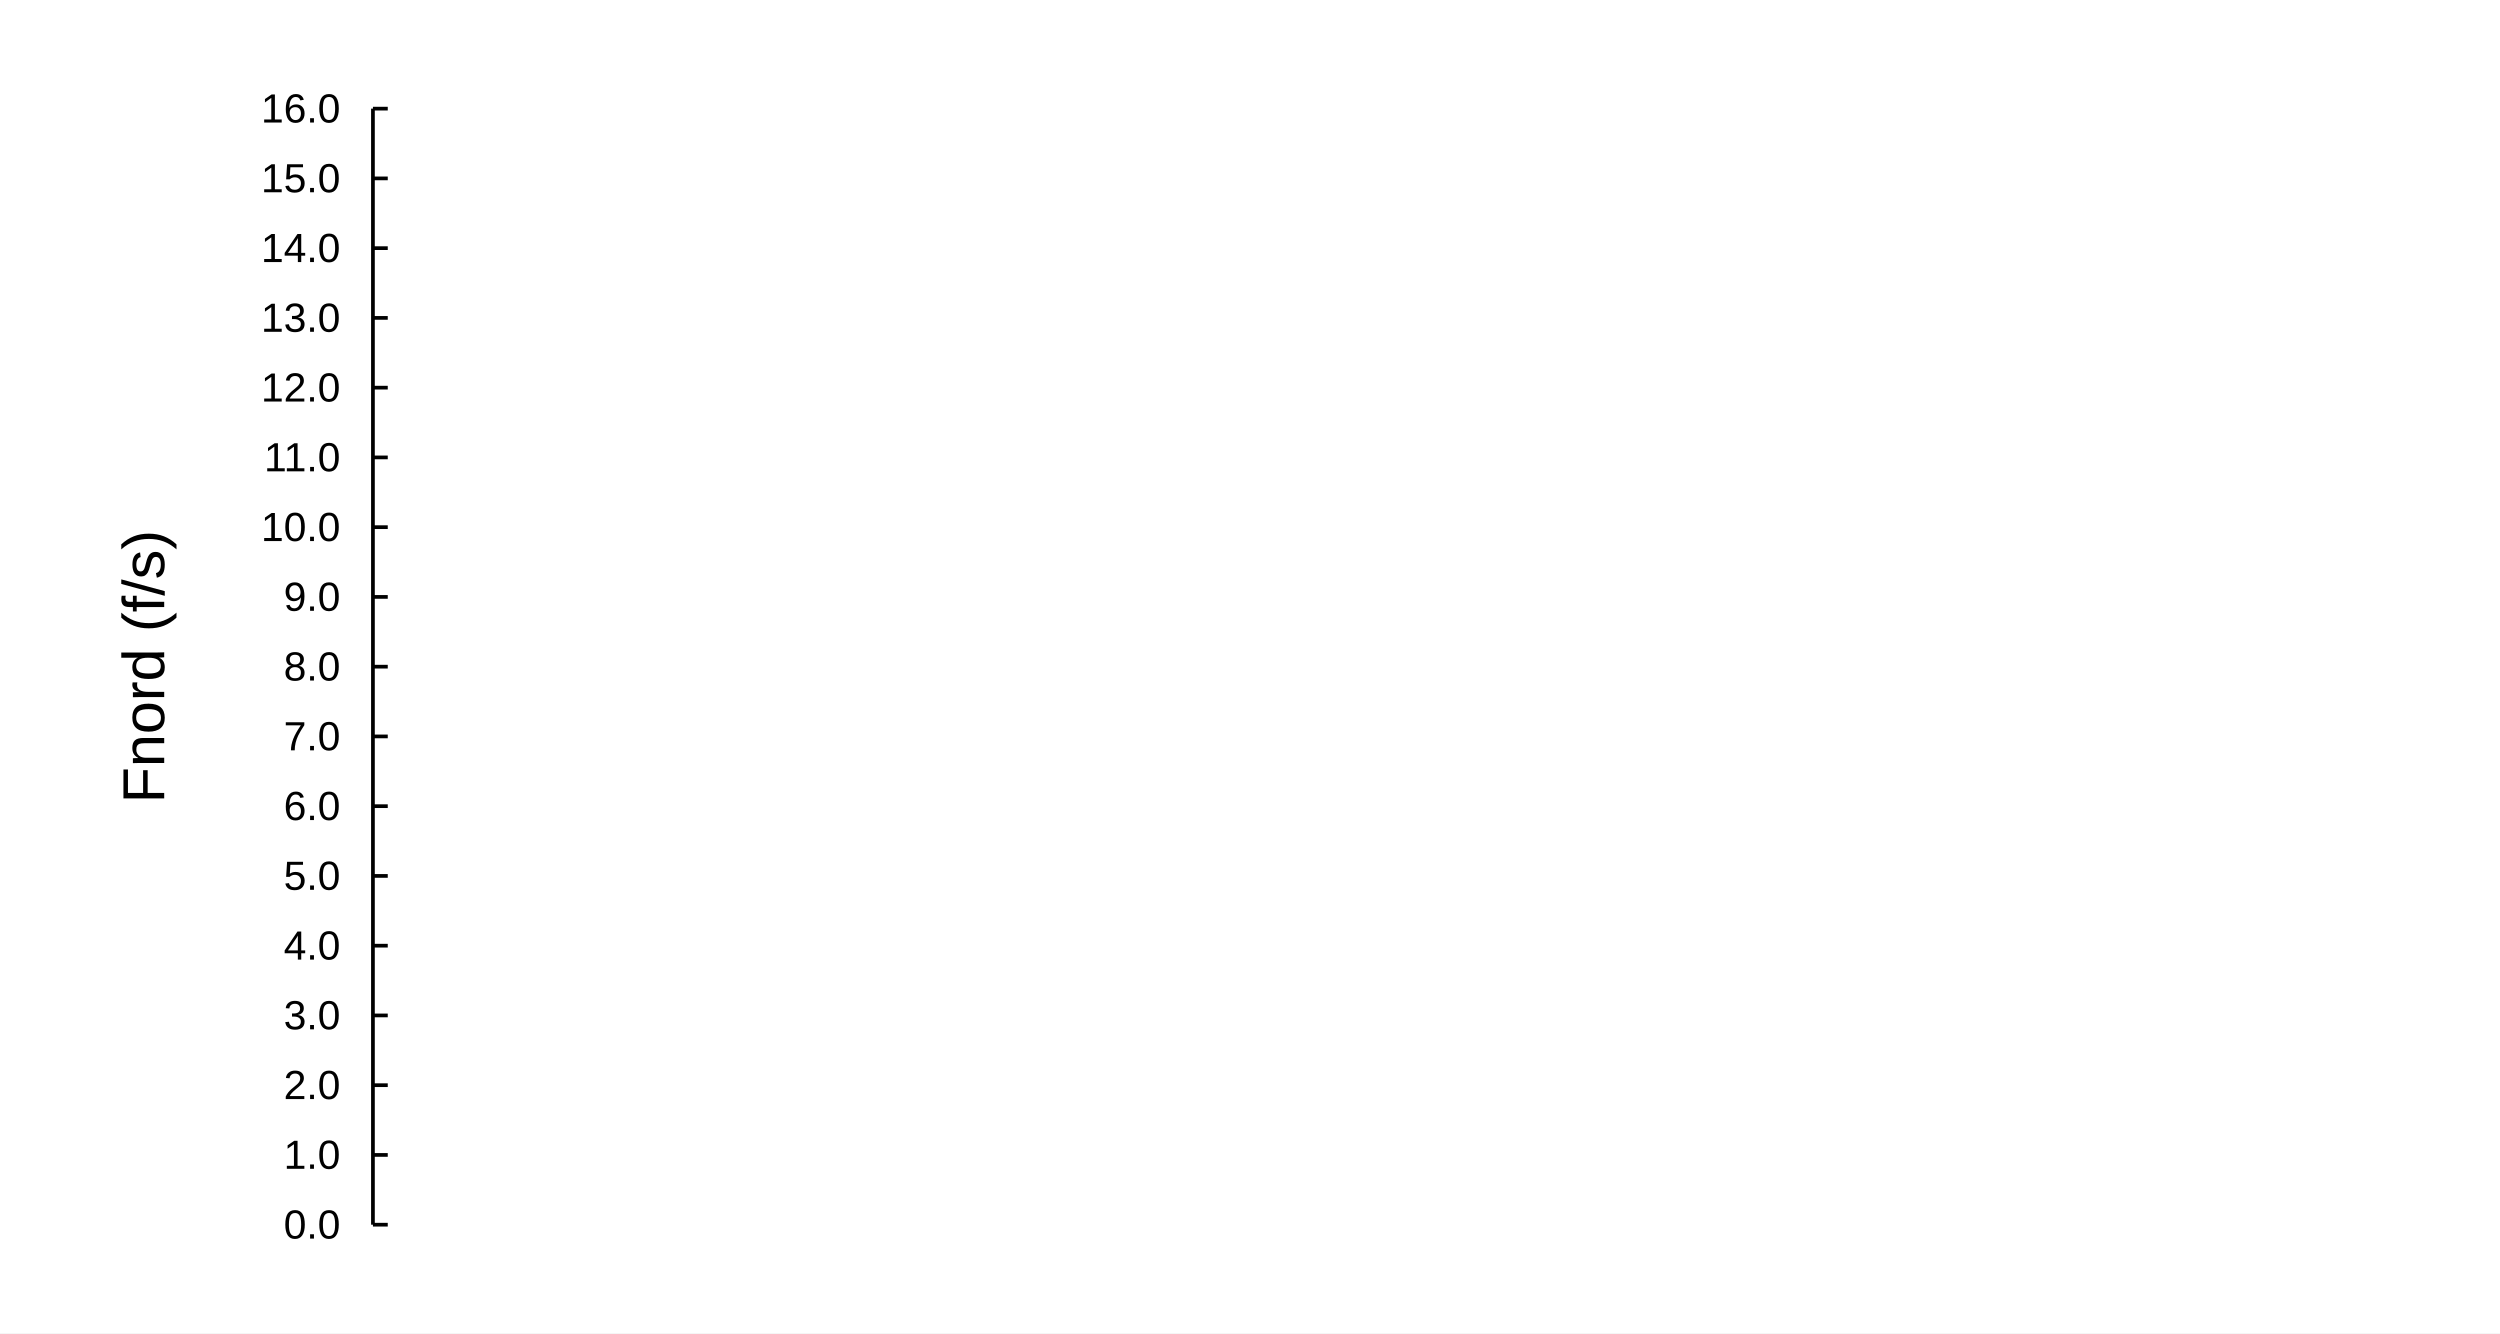
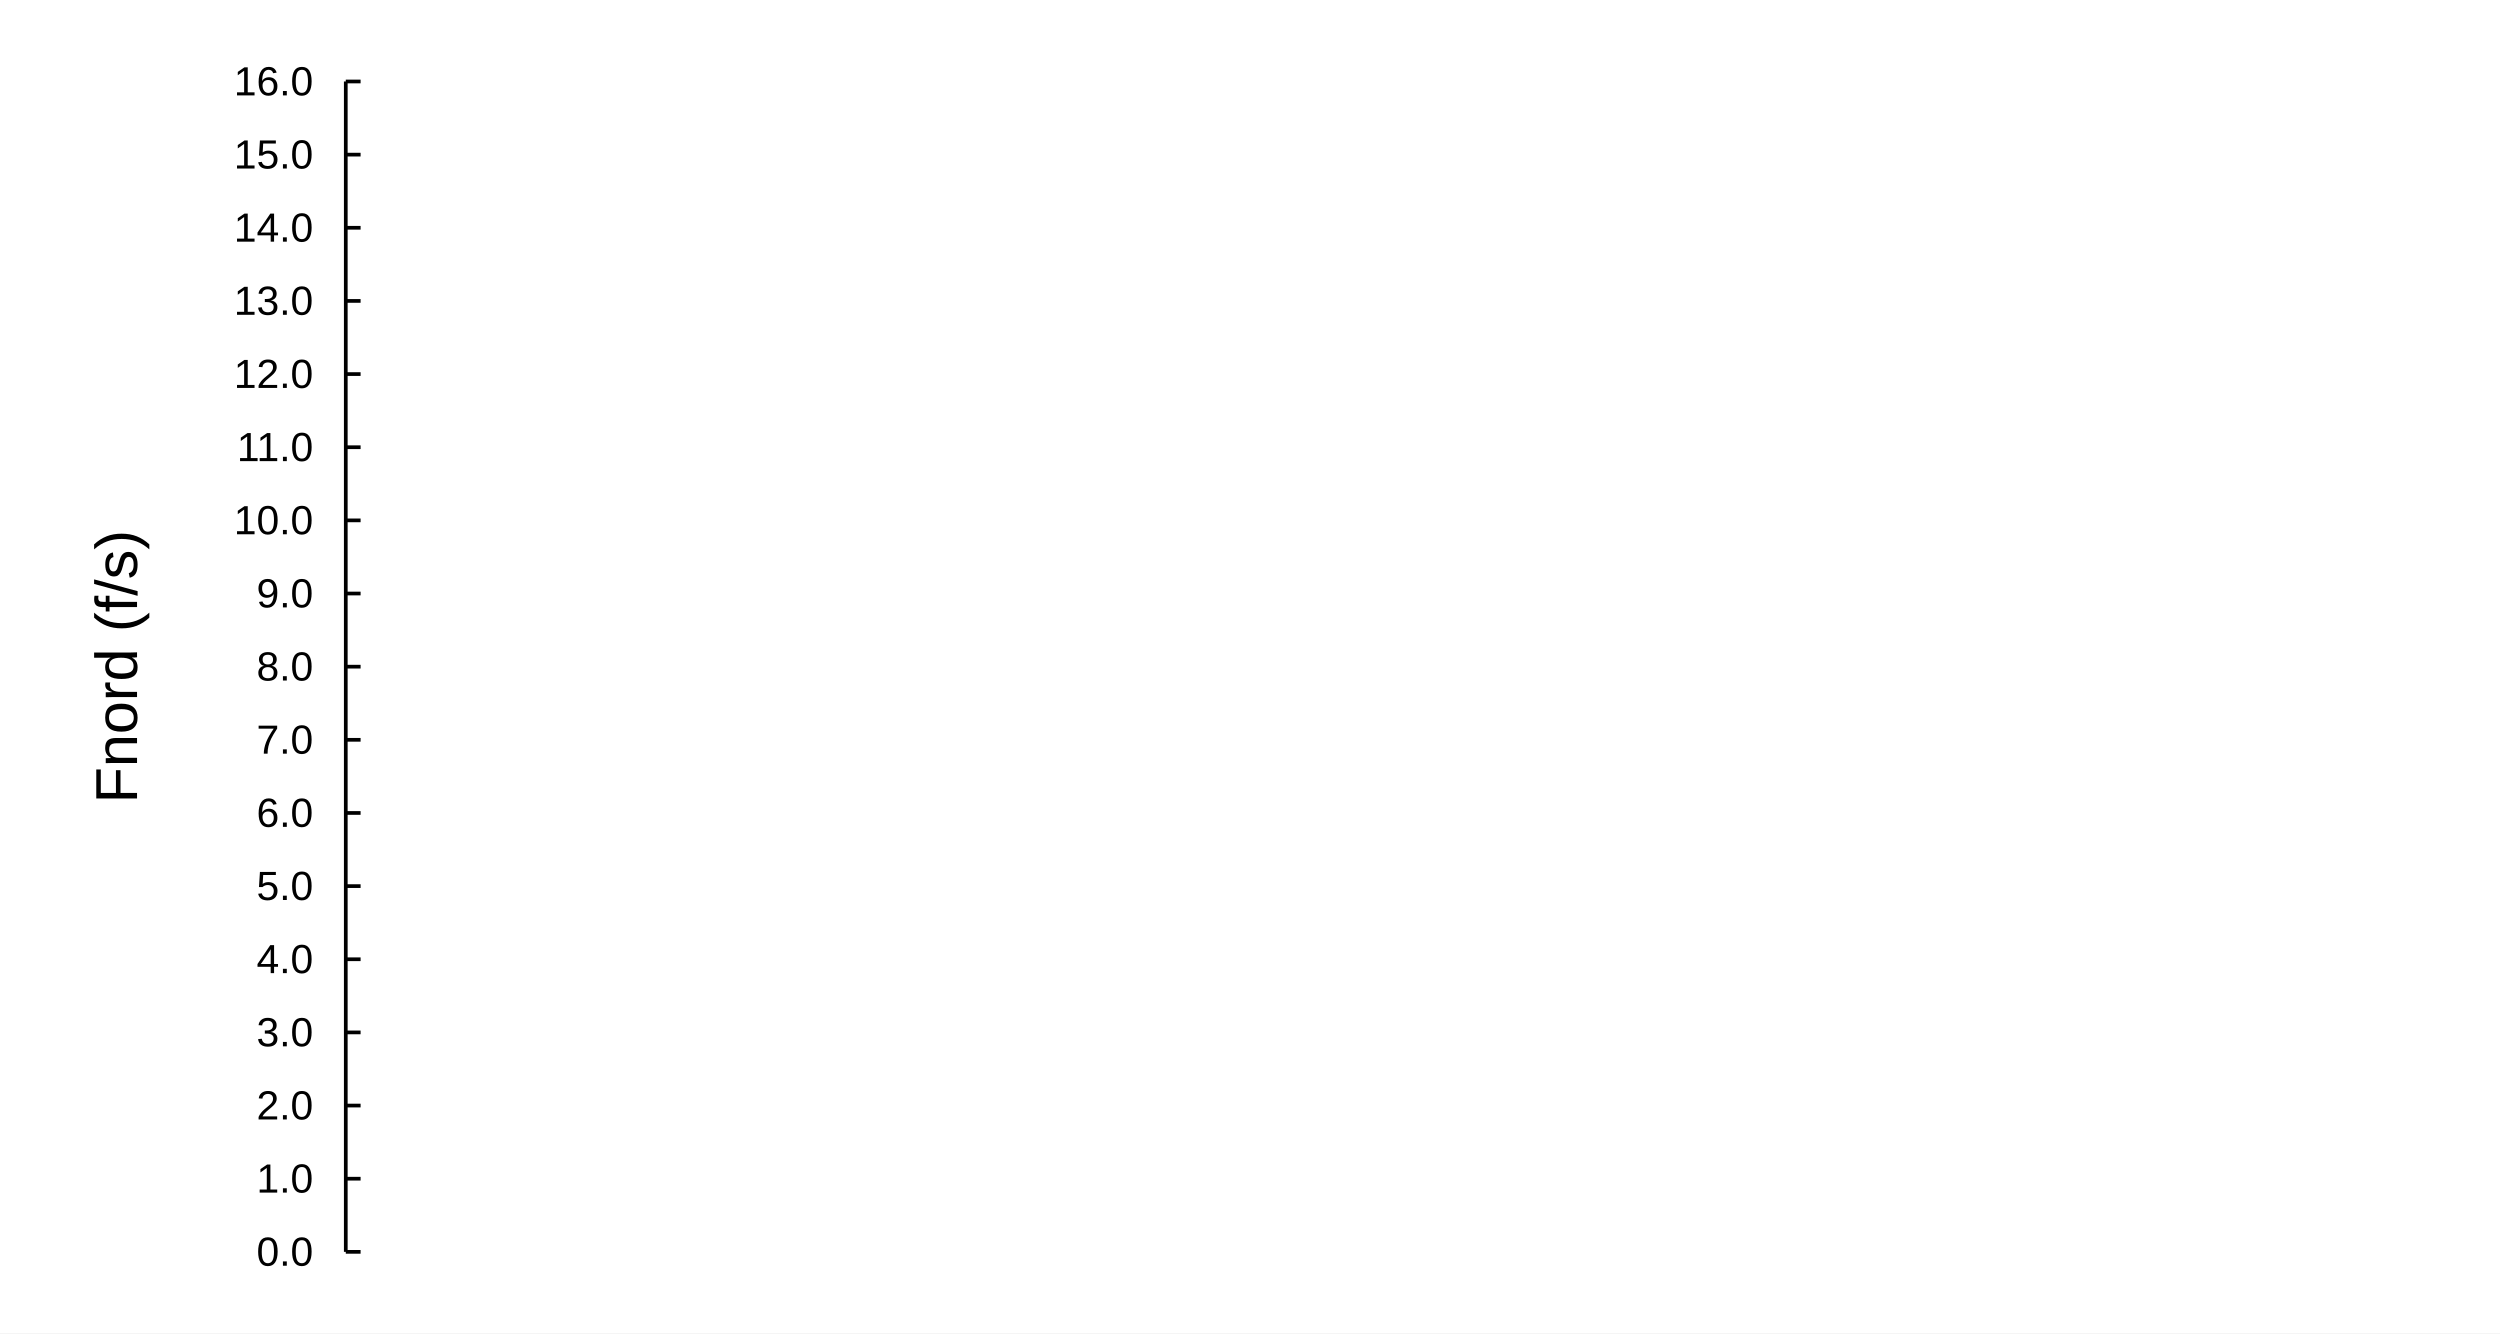
<svg xmlns="http://www.w3.org/2000/svg" width="900" height="480" viewBox="0 0 900 480">
  <rect width="900" height="480" fill="#ffffff" />
-   <path stroke-width="1.333" stroke="#000000" fill="none" d="M134.258 39.111 L134.258 440.889 " />
-   <path stroke-width="1.333" stroke="#000000" fill="none" d="M134.258 440.889 L139.591 440.889 " />
-   <path stroke-width="1.333" stroke="#000000" fill="none" d="M134.258 415.778 L139.591 415.778 " />
-   <path stroke-width="1.333" stroke="#000000" fill="none" d="M134.258 390.667 L139.591 390.667 " />
-   <path stroke-width="1.333" stroke="#000000" fill="none" d="M134.258 365.556 L139.591 365.556 " />
-   <path stroke-width="1.333" stroke="#000000" fill="none" d="M134.258 340.444 L139.591 340.444 " />
-   <path stroke-width="1.333" stroke="#000000" fill="none" d="M134.258 315.333 L139.591 315.333 " />
-   <path stroke-width="1.333" stroke="#000000" fill="none" d="M134.258 290.222 L139.591 290.222 " />
-   <path stroke-width="1.333" stroke="#000000" fill="none" d="M134.258 265.111 L139.591 265.111 " />
-   <path stroke-width="1.333" stroke="#000000" fill="none" d="M134.258 240 L139.591 240 " />
-   <path stroke-width="1.333" stroke="#000000" fill="none" d="M134.258 214.889 L139.591 214.889 " />
-   <path stroke-width="1.333" stroke="#000000" fill="none" d="M134.258 189.778 L139.591 189.778 " />
-   <path stroke-width="1.333" stroke="#000000" fill="none" d="M134.258 164.667 L139.591 164.667 " />
-   <path stroke-width="1.333" stroke="#000000" fill="none" d="M134.258 139.556 L139.591 139.556 " />
-   <path stroke-width="1.333" stroke="#000000" fill="none" d="M134.258 114.444 L139.591 114.444 " />
-   <path stroke-width="1.333" stroke="#000000" fill="none" d="M134.258 89.333 L139.591 89.333 " />
-   <path stroke-width="1.333" stroke="#000000" fill="none" d="M134.258 64.222 L139.591 64.222 " />
-   <path stroke-width="1.333" stroke="#000000" fill="none" d="M134.258 39.111 L139.591 39.111 " />
-   <text x="102.134" y="445.889" fill="#000000" font-size="14.667" font-family="Arial,Helvetica,'Helvetica Neue',sans-serif" font-weight="500">0.0</text>
-   <text x="102.134" y="420.778" fill="#000000" font-size="14.667" font-family="Arial,Helvetica,'Helvetica Neue',sans-serif" font-weight="500">1.0</text>
-   <text x="102.134" y="395.667" fill="#000000" font-size="14.667" font-family="Arial,Helvetica,'Helvetica Neue',sans-serif" font-weight="500">2.0</text>
-   <text x="102.134" y="370.556" fill="#000000" font-size="14.667" font-family="Arial,Helvetica,'Helvetica Neue',sans-serif" font-weight="500">3.0</text>
-   <text x="102.134" y="345.444" fill="#000000" font-size="14.667" font-family="Arial,Helvetica,'Helvetica Neue',sans-serif" font-weight="500">4.0</text>
-   <text x="102.134" y="320.333" fill="#000000" font-size="14.667" font-family="Arial,Helvetica,'Helvetica Neue',sans-serif" font-weight="500">5.0</text>
-   <text x="102.134" y="295.222" fill="#000000" font-size="14.667" font-family="Arial,Helvetica,'Helvetica Neue',sans-serif" font-weight="500">6.0</text>
-   <text x="102.134" y="270.111" fill="#000000" font-size="14.667" font-family="Arial,Helvetica,'Helvetica Neue',sans-serif" font-weight="500">7.0</text>
-   <text x="102.134" y="245" fill="#000000" font-size="14.667" font-family="Arial,Helvetica,'Helvetica Neue',sans-serif" font-weight="500">8.0</text>
-   <text x="102.134" y="219.889" fill="#000000" font-size="14.667" font-family="Arial,Helvetica,'Helvetica Neue',sans-serif" font-weight="500">9.0</text>
-   <text x="93.978" y="194.778" fill="#000000" font-size="14.667" font-family="Arial,Helvetica,'Helvetica Neue',sans-serif" font-weight="500">10.0</text>
-   <text x="95.072" y="169.667" fill="#000000" font-size="14.667" font-family="Arial,Helvetica,'Helvetica Neue',sans-serif" font-weight="500">11.0</text>
-   <text x="93.978" y="144.556" fill="#000000" font-size="14.667" font-family="Arial,Helvetica,'Helvetica Neue',sans-serif" font-weight="500">12.0</text>
-   <text x="93.978" y="119.444" fill="#000000" font-size="14.667" font-family="Arial,Helvetica,'Helvetica Neue',sans-serif" font-weight="500">13.0</text>
-   <text x="93.978" y="94.333" fill="#000000" font-size="14.667" font-family="Arial,Helvetica,'Helvetica Neue',sans-serif" font-weight="500">14.0</text>
-   <text x="93.978" y="69.222" fill="#000000" font-size="14.667" font-family="Arial,Helvetica,'Helvetica Neue',sans-serif" font-weight="500">15.0</text>
-   <text x="93.978" y="44.111" fill="#000000" font-size="14.667" font-family="Arial,Helvetica,'Helvetica Neue',sans-serif" font-weight="500">16.0</text>
-   <text x="2.424" y="247.5" fill="#000000" font-size="21.333" font-family="Arial,Helvetica,'Helvetica Neue',sans-serif" font-weight="500" transform="rotate(-90 51.6111 240)">Fnord (f/s)</text>
+   <path stroke-width="1.333" stroke="#000000" fill="none" d="M124.48 29.333 L124.48 450.667 " />
+   <path stroke-width="1.333" stroke="#000000" fill="none" d="M124.48 450.667 L129.814 450.667 " />
+   <path stroke-width="1.333" stroke="#000000" fill="none" d="M124.48 424.333 L129.814 424.333 " />
+   <path stroke-width="1.333" stroke="#000000" fill="none" d="M124.48 398 L129.814 398 " />
+   <path stroke-width="1.333" stroke="#000000" fill="none" d="M124.48 371.667 L129.814 371.667 " />
+   <path stroke-width="1.333" stroke="#000000" fill="none" d="M124.48 345.333 L129.814 345.333 " />
+   <path stroke-width="1.333" stroke="#000000" fill="none" d="M124.48 319 L129.814 319 " />
+   <path stroke-width="1.333" stroke="#000000" fill="none" d="M124.48 292.667 L129.814 292.667 " />
+   <path stroke-width="1.333" stroke="#000000" fill="none" d="M124.48 266.333 L129.814 266.333 " />
+   <path stroke-width="1.333" stroke="#000000" fill="none" d="M124.48 240 L129.814 240 " />
+   <path stroke-width="1.333" stroke="#000000" fill="none" d="M124.48 213.667 L129.814 213.667 " />
+   <path stroke-width="1.333" stroke="#000000" fill="none" d="M124.48 187.333 L129.814 187.333 " />
+   <path stroke-width="1.333" stroke="#000000" fill="none" d="M124.48 161 L129.814 161 " />
+   <path stroke-width="1.333" stroke="#000000" fill="none" d="M124.48 134.667 L129.814 134.667 " />
+   <path stroke-width="1.333" stroke="#000000" fill="none" d="M124.48 108.333 L129.814 108.333 " />
+   <path stroke-width="1.333" stroke="#000000" fill="none" d="M124.48 82 L129.814 82 " />
+   <path stroke-width="1.333" stroke="#000000" fill="none" d="M124.48 55.667 L129.814 55.667 " />
+   <path stroke-width="1.333" stroke="#000000" fill="none" d="M124.48 29.333 L129.814 29.333 " />
+   <text x="92.356" y="455.667" fill="#000000" font-size="14.667" font-family="Arial,Helvetica,'Helvetica Neue',sans-serif" font-weight="500">0.0</text>
+   <text x="92.356" y="429.333" fill="#000000" font-size="14.667" font-family="Arial,Helvetica,'Helvetica Neue',sans-serif" font-weight="500">1.0</text>
+   <text x="92.356" y="403" fill="#000000" font-size="14.667" font-family="Arial,Helvetica,'Helvetica Neue',sans-serif" font-weight="500">2.0</text>
+   <text x="92.356" y="376.667" fill="#000000" font-size="14.667" font-family="Arial,Helvetica,'Helvetica Neue',sans-serif" font-weight="500">3.0</text>
+   <text x="92.356" y="350.333" fill="#000000" font-size="14.667" font-family="Arial,Helvetica,'Helvetica Neue',sans-serif" font-weight="500">4.0</text>
+   <text x="92.356" y="324" fill="#000000" font-size="14.667" font-family="Arial,Helvetica,'Helvetica Neue',sans-serif" font-weight="500">5.0</text>
+   <text x="92.356" y="297.667" fill="#000000" font-size="14.667" font-family="Arial,Helvetica,'Helvetica Neue',sans-serif" font-weight="500">6.0</text>
+   <text x="92.356" y="271.333" fill="#000000" font-size="14.667" font-family="Arial,Helvetica,'Helvetica Neue',sans-serif" font-weight="500">7.0</text>
+   <text x="92.356" y="245" fill="#000000" font-size="14.667" font-family="Arial,Helvetica,'Helvetica Neue',sans-serif" font-weight="500">8.0</text>
+   <text x="92.356" y="218.667" fill="#000000" font-size="14.667" font-family="Arial,Helvetica,'Helvetica Neue',sans-serif" font-weight="500">9.0</text>
+   <text x="84.2" y="192.333" fill="#000000" font-size="14.667" font-family="Arial,Helvetica,'Helvetica Neue',sans-serif" font-weight="500">10.0</text>
+   <text x="85.294" y="166" fill="#000000" font-size="14.667" font-family="Arial,Helvetica,'Helvetica Neue',sans-serif" font-weight="500">11.0</text>
+   <text x="84.2" y="139.667" fill="#000000" font-size="14.667" font-family="Arial,Helvetica,'Helvetica Neue',sans-serif" font-weight="500">12.0</text>
+   <text x="84.2" y="113.333" fill="#000000" font-size="14.667" font-family="Arial,Helvetica,'Helvetica Neue',sans-serif" font-weight="500">13.0</text>
+   <text x="84.2" y="87" fill="#000000" font-size="14.667" font-family="Arial,Helvetica,'Helvetica Neue',sans-serif" font-weight="500">14.0</text>
+   <text x="84.2" y="60.667" fill="#000000" font-size="14.667" font-family="Arial,Helvetica,'Helvetica Neue',sans-serif" font-weight="500">15.0</text>
+   <text x="84.2" y="34.333" fill="#000000" font-size="14.667" font-family="Arial,Helvetica,'Helvetica Neue',sans-serif" font-weight="500">16.0</text>
+   <text x="-7.354" y="247.5" fill="#000000" font-size="21.333" font-family="Arial,Helvetica,'Helvetica Neue',sans-serif" font-weight="500" transform="rotate(-90 41.8333 240)">Fnord (f/s)</text>
</svg>
